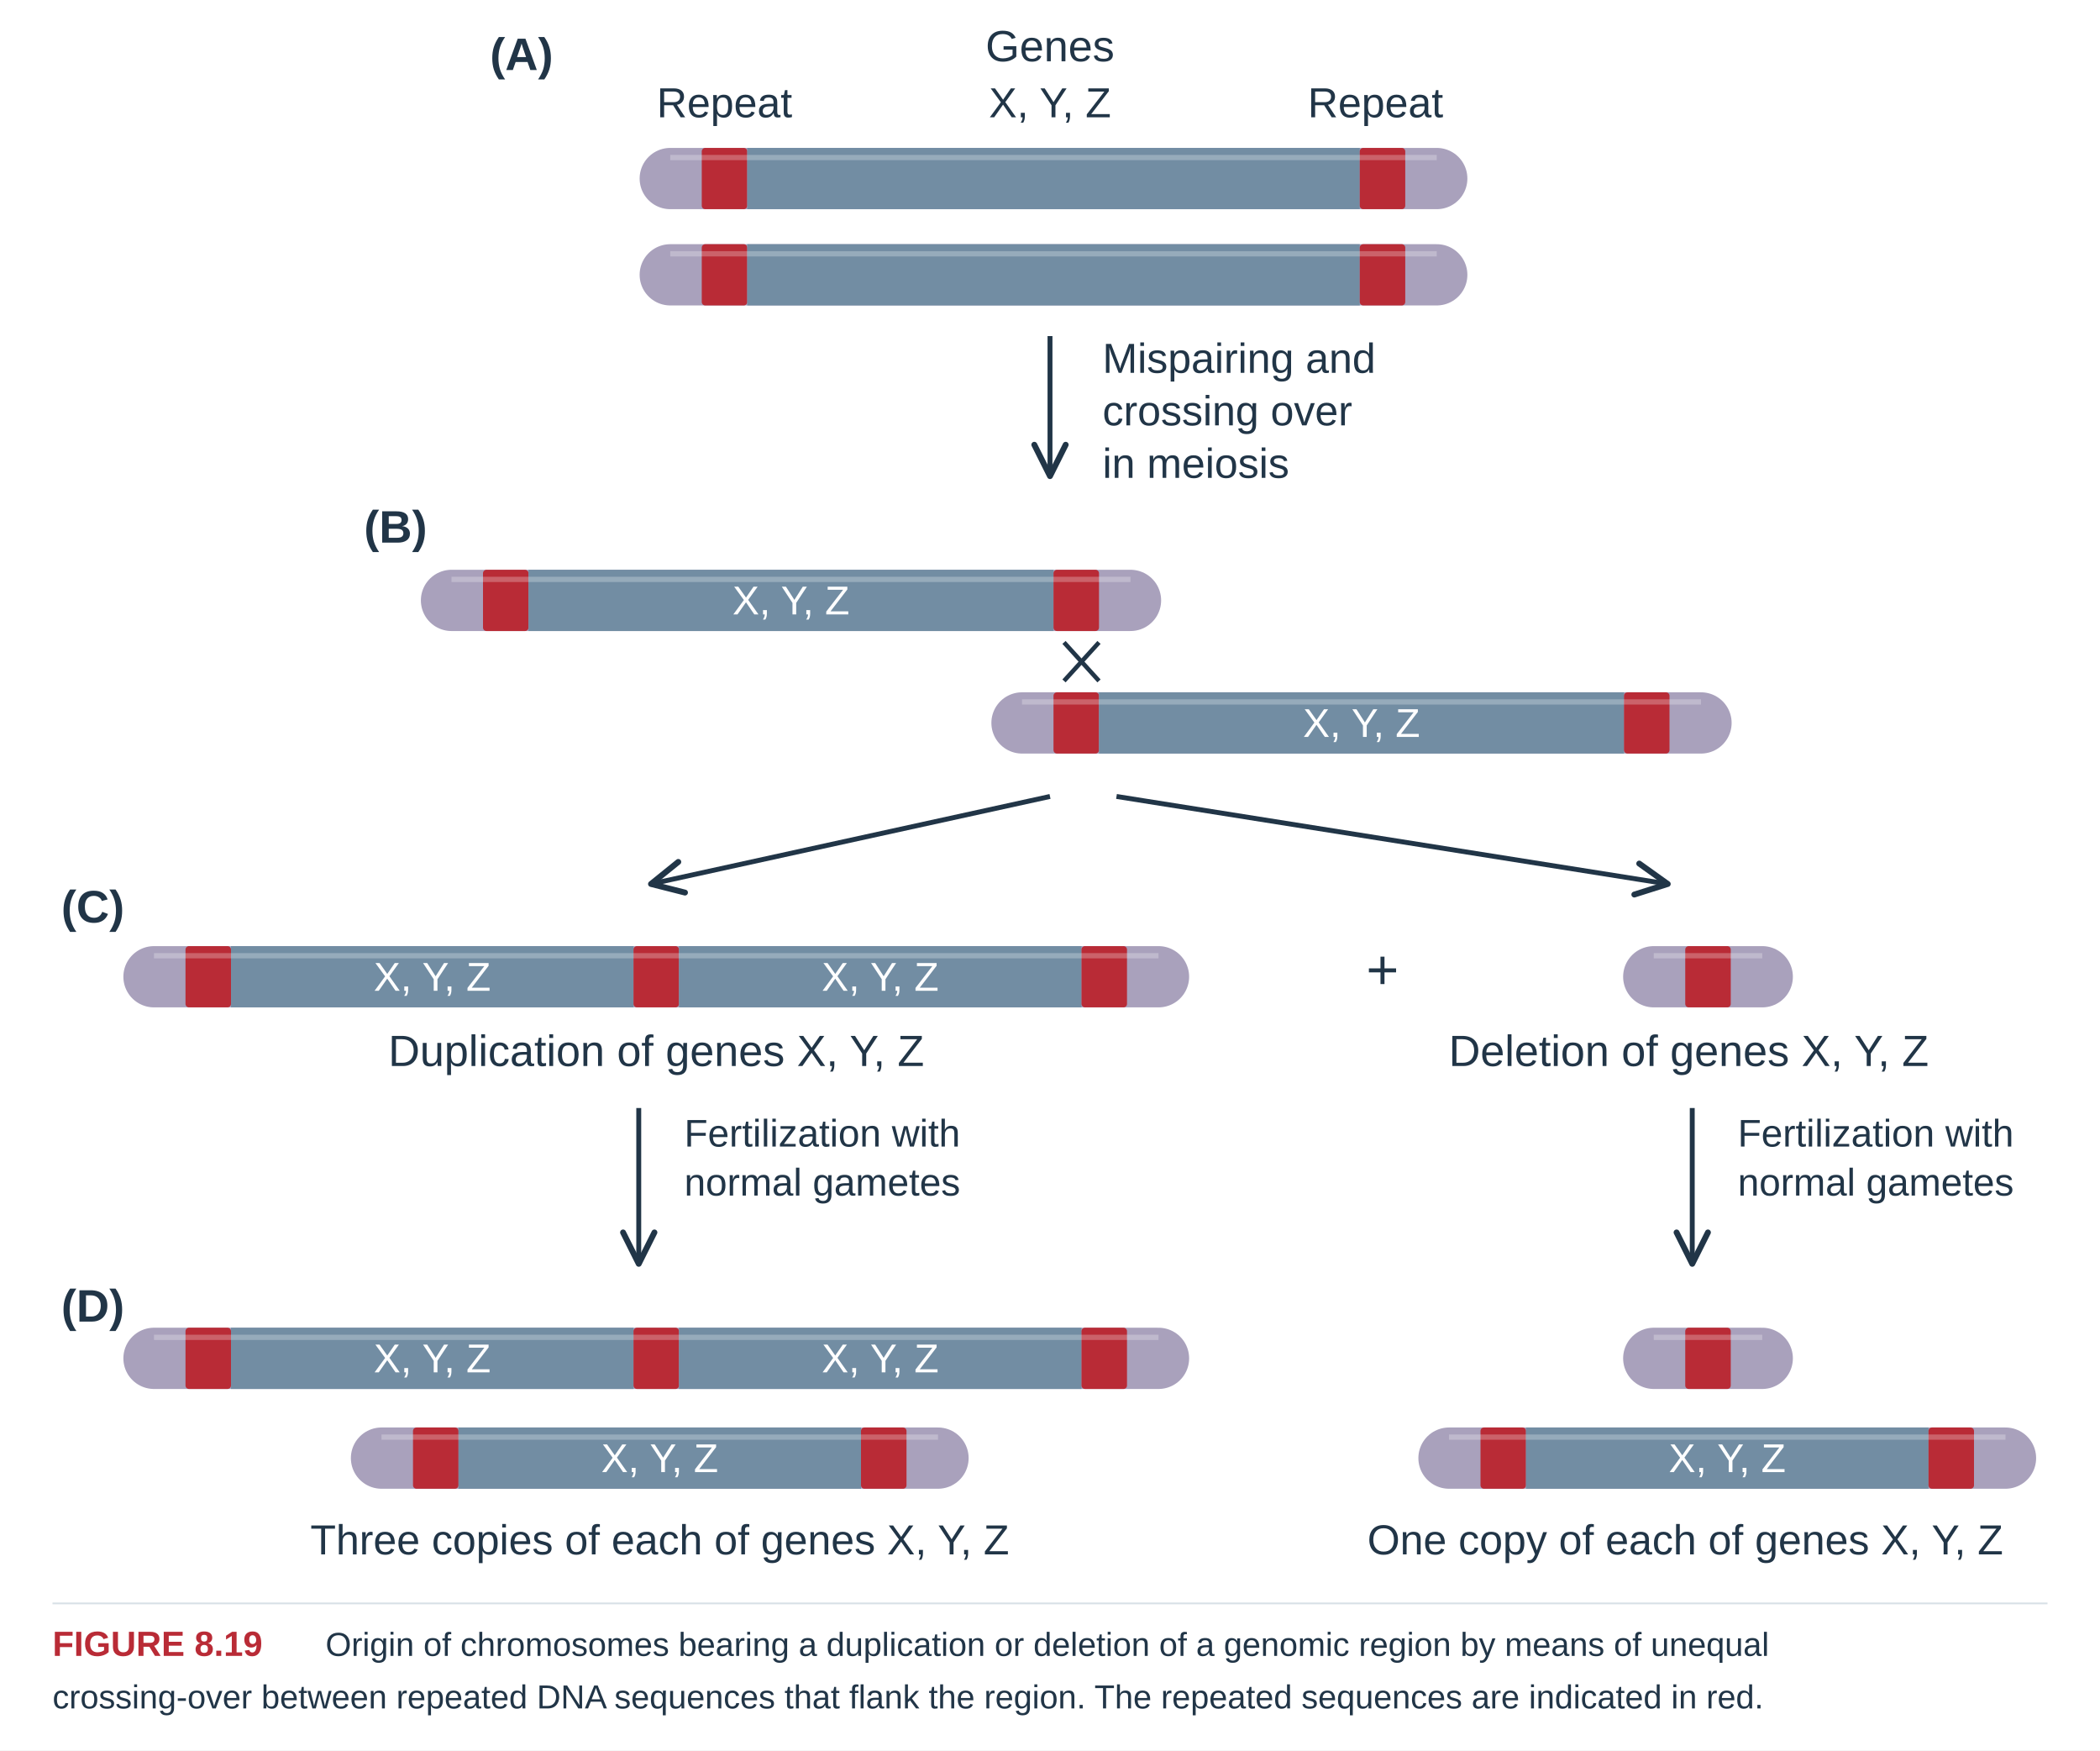
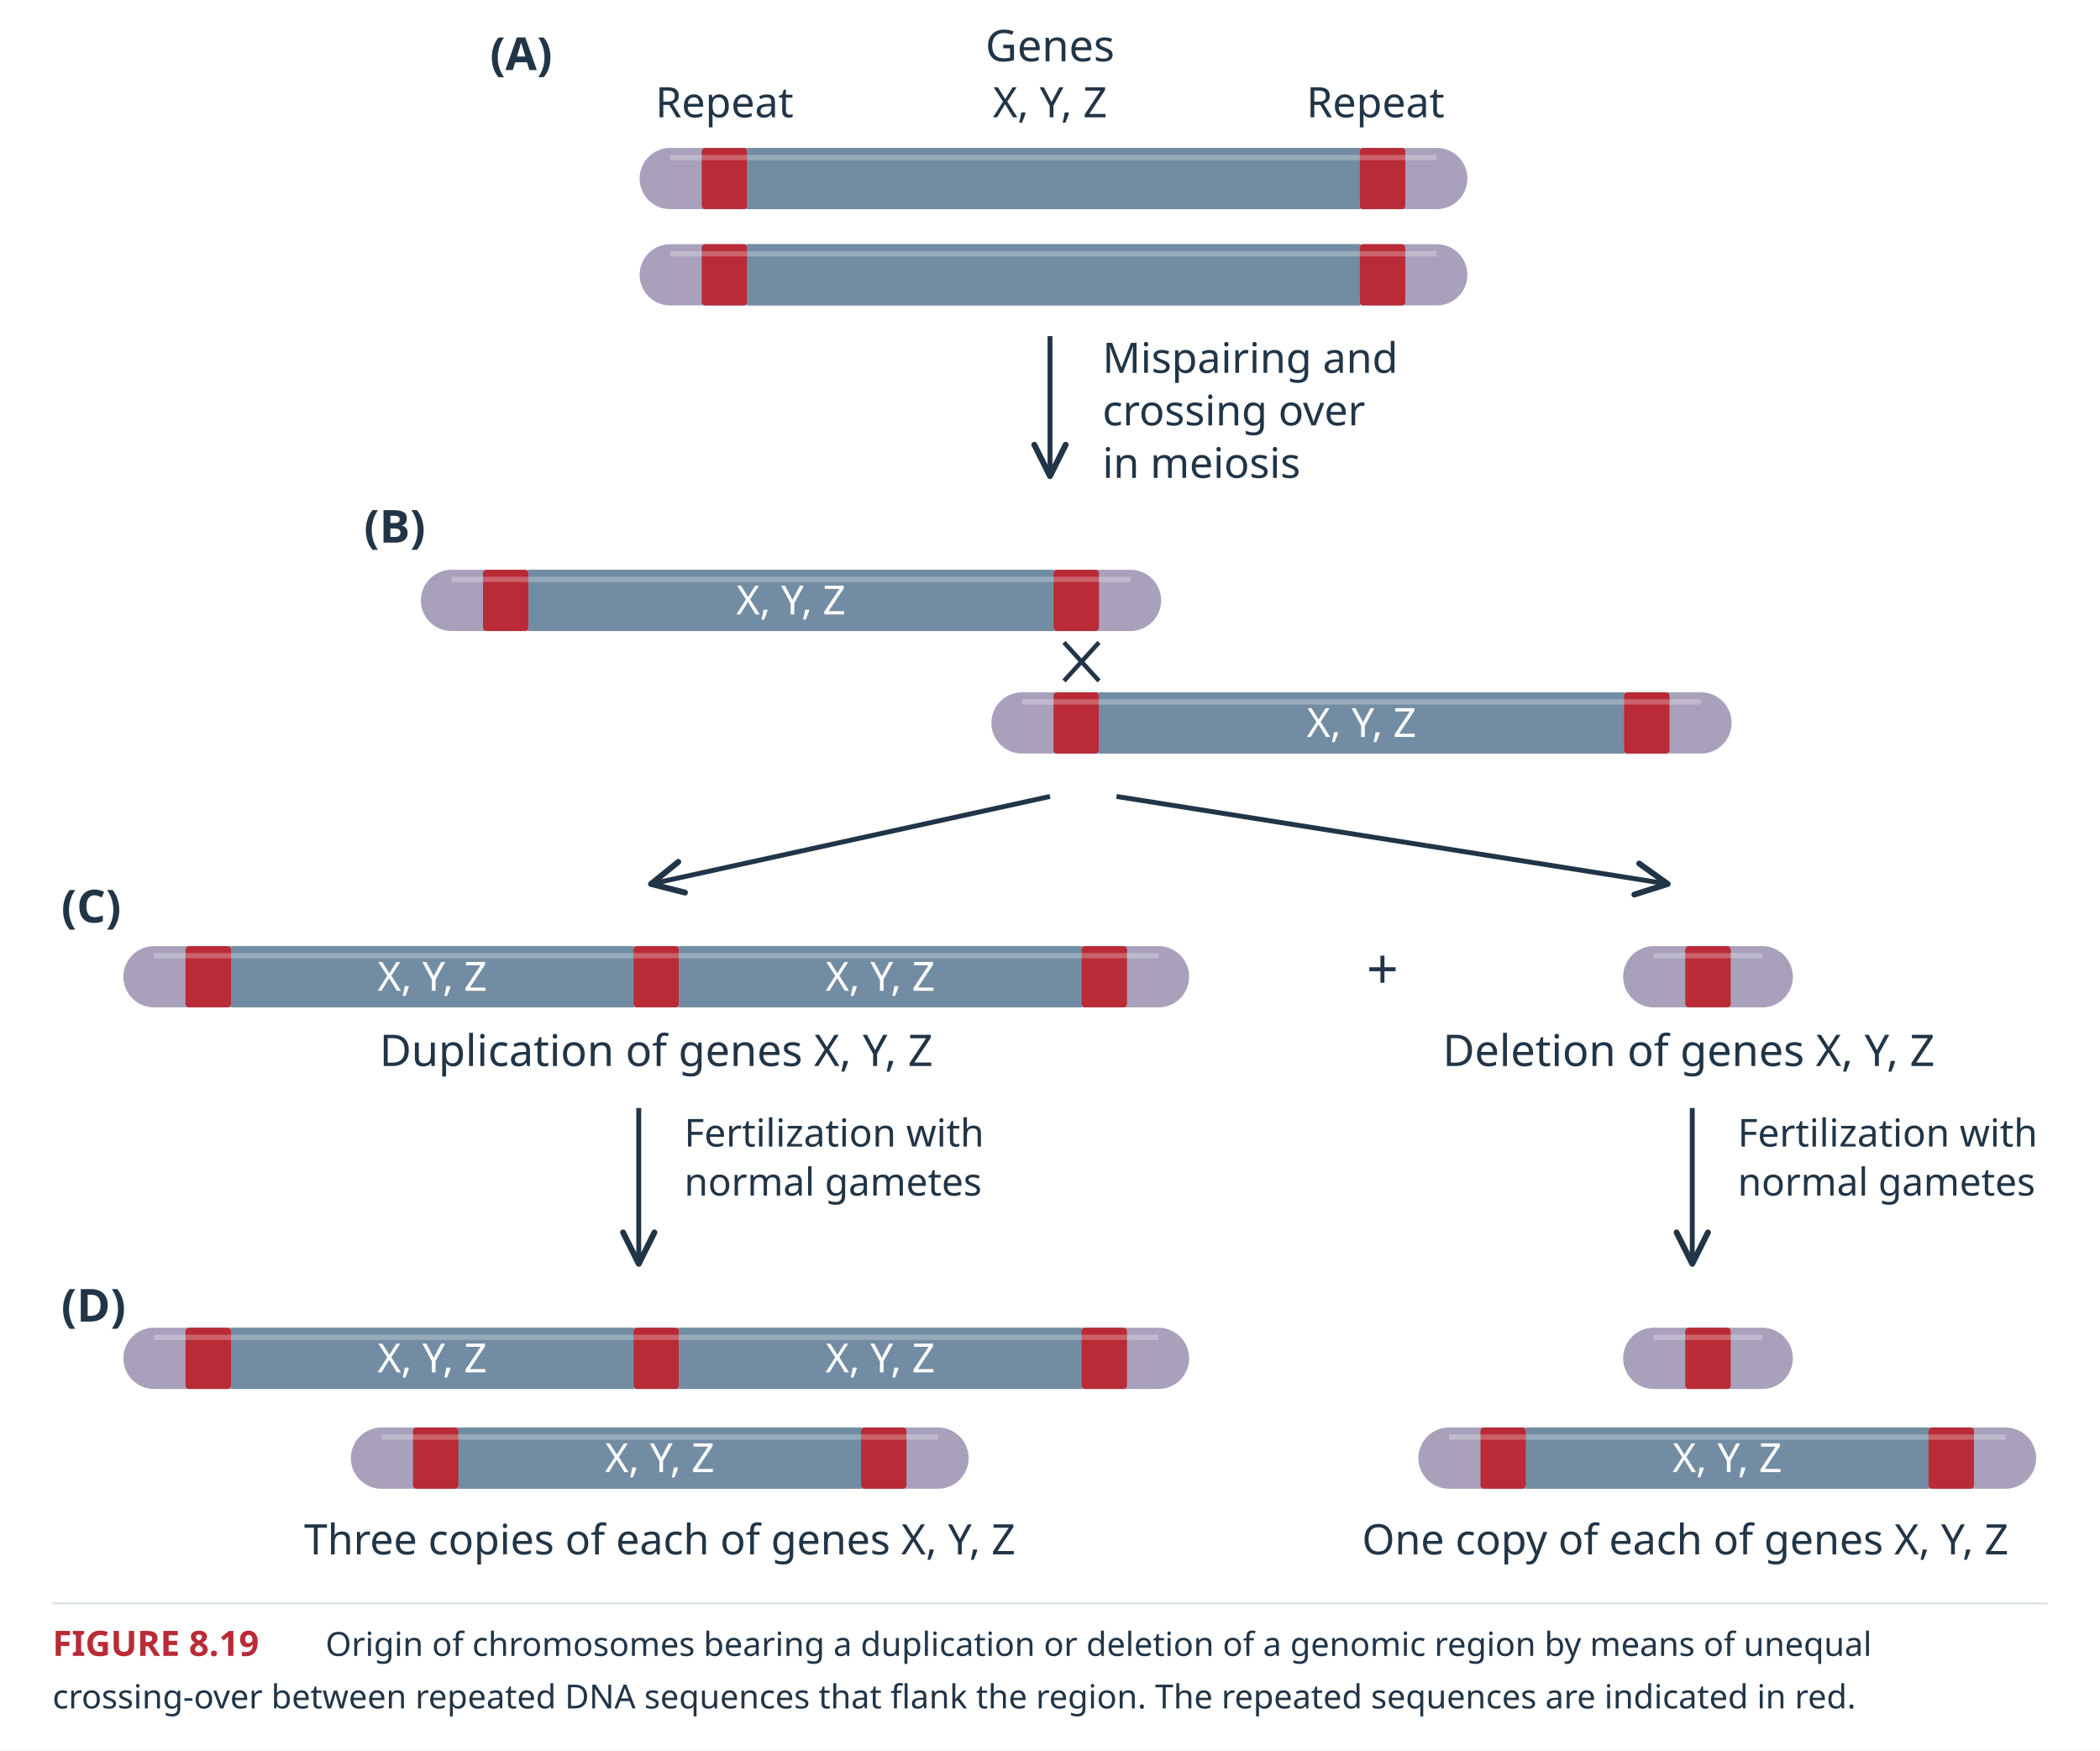
<svg xmlns="http://www.w3.org/2000/svg" width="1200" height="1000" viewBox="0 0 1200 1000" role="img" aria-labelledby="title description">
  <defs>
    <marker id="arrow" viewBox="0 0 10 10" refX="9" refY="5" markerWidth="8" markerHeight="8" orient="auto-start-reverse">
      <path d="M1 1 L9 5 L1 9" fill="none" stroke="#213547" stroke-width="1.5" stroke-linecap="round" stroke-linejoin="round" />
    </marker>
  </defs>
  <rect width="1200" height="1000" fill="white" />
-   <g font-family="Arial, Helvetica, sans-serif">
+   <g font-family="Atkinson Hyperlegible Next">
    <g id="A-repeat-flanked-genes">
      <text x="280" y="40" font-size="26" text-anchor="start" fill="#213547" font-weight="bold">(A)</text>
      <text x="600" y="35" font-size="25" text-anchor="middle" fill="#213547" font-weight="normal">Genes</text>
      <text x="600" y="67" font-size="24" text-anchor="middle" fill="#213547" font-weight="normal">X, Y, Z</text>
      <text x="414" y="67" font-size="24" text-anchor="middle" fill="#213547" font-weight="normal">Repeat</text>
      <text x="786" y="67" font-size="24" text-anchor="middle" fill="#213547" font-weight="normal">Repeat</text>
      <path d="M383 102 L821 102" fill="none" stroke="white" stroke-width="40" stroke-linecap="round" stroke-linejoin="round" />
      <path d="M383 102 L821 102" fill="none" stroke="#a9a1bc" stroke-width="35" stroke-linecap="round" stroke-linejoin="round" />
      <rect x="401" y="84.5" width="26" height="35" rx="2" fill="#b92b36" />
      <rect x="427" y="84.5" width="350" height="35" fill="#728da3" />
      <rect x="777" y="84.5" width="26" height="35" rx="2" fill="#b92b36" />
      <path d="M383 90 L821 90" stroke="white" stroke-opacity=".26" stroke-width="3" fill="none" />
      <path d="M383 157 L821 157" fill="none" stroke="white" stroke-width="40" stroke-linecap="round" stroke-linejoin="round" />
      <path d="M383 157 L821 157" fill="none" stroke="#a9a1bc" stroke-width="35" stroke-linecap="round" stroke-linejoin="round" />
      <rect x="401" y="139.5" width="26" height="35" rx="2" fill="#b92b36" />
      <rect x="427" y="139.5" width="350" height="35" fill="#728da3" />
      <rect x="777" y="139.5" width="26" height="35" rx="2" fill="#b92b36" />
      <path d="M383 145 L821 145" stroke="white" stroke-opacity=".26" stroke-width="3" fill="none" />
    </g>
    <path d="M600 192 L600 272" fill="none" stroke="#213547" stroke-width="2.8" marker-end="url(#arrow)" />
    <text x="630" y="213" font-size="24" text-anchor="start" fill="#213547" font-weight="normal">Mispairing and</text>
    <text x="630" y="243" font-size="24" text-anchor="start" fill="#213547" font-weight="normal">crossing over</text>
    <text x="630" y="273" font-size="24" text-anchor="start" fill="#213547" font-weight="normal">in meiosis</text>
    <g id="B-misaligned-repeat-exchange">
      <text x="208" y="310" font-size="26" text-anchor="start" fill="#213547" font-weight="bold">(B)</text>
      <path d="M258 343 L646 343" fill="none" stroke="white" stroke-width="40" stroke-linecap="round" stroke-linejoin="round" />
      <path d="M258 343 L646 343" fill="none" stroke="#a9a1bc" stroke-width="35" stroke-linecap="round" stroke-linejoin="round" />
      <rect x="276" y="325.5" width="26" height="35" rx="2" fill="#b92b36" />
      <rect x="302" y="325.5" width="300" height="35" fill="#728da3" />
      <text x="452.0" y="351" font-size="23" text-anchor="middle" fill="white" font-weight="normal">X, Y, Z</text>
      <rect x="602" y="325.5" width="26" height="35" rx="2" fill="#b92b36" />
      <path d="M258 331 L646 331" stroke="white" stroke-opacity=".26" stroke-width="3" fill="none" />
      <path d="M584 413 L972 413" fill="none" stroke="white" stroke-width="40" stroke-linecap="round" stroke-linejoin="round" />
      <path d="M584 413 L972 413" fill="none" stroke="#a9a1bc" stroke-width="35" stroke-linecap="round" stroke-linejoin="round" />
      <rect x="602" y="395.5" width="26" height="35" rx="2" fill="#b92b36" />
      <rect x="628" y="395.5" width="300" height="35" fill="#728da3" />
      <text x="778.0" y="421" font-size="23" text-anchor="middle" fill="white" font-weight="normal">X, Y, Z</text>
      <rect x="928" y="395.5" width="26" height="35" rx="2" fill="#b92b36" />
      <path d="M584 401 L972 401" stroke="white" stroke-opacity=".26" stroke-width="3" fill="none" />
      <path d="M608 367 L628 389 M628 367 L608 389" stroke="#213547" stroke-width="2.5" />
    </g>
    <path d="M600 455 L372 505" fill="none" stroke="#213547" stroke-width="2.8" marker-end="url(#arrow)" />
    <path d="M638 455 L953 505" fill="none" stroke="#213547" stroke-width="2.8" marker-end="url(#arrow)" />
    <g id="C-reciprocal-products">
      <text x="35" y="527" font-size="26" text-anchor="start" fill="#213547" font-weight="bold">(C)</text>
      <path d="M88 558 L662 558" fill="none" stroke="white" stroke-width="40" stroke-linecap="round" stroke-linejoin="round" />
      <path d="M88 558 L662 558" fill="none" stroke="#a9a1bc" stroke-width="35" stroke-linecap="round" stroke-linejoin="round" />
      <rect x="106" y="540.5" width="26" height="35" rx="2" fill="#b92b36" />
      <rect x="132" y="540.5" width="230" height="35" fill="#728da3" />
      <text x="247.0" y="566" font-size="23" text-anchor="middle" fill="white" font-weight="normal">X, Y, Z</text>
      <rect x="362" y="540.5" width="26" height="35" rx="2" fill="#b92b36" />
      <rect x="388" y="540.5" width="230" height="35" fill="#728da3" />
      <text x="503.0" y="566" font-size="23" text-anchor="middle" fill="white" font-weight="normal">X, Y, Z</text>
      <rect x="618" y="540.5" width="26" height="35" rx="2" fill="#b92b36" />
      <path d="M88 546 L662 546" stroke="white" stroke-opacity=".26" stroke-width="3" fill="none" />
      <path d="M945 558 L1007 558" fill="none" stroke="white" stroke-width="40" stroke-linecap="round" stroke-linejoin="round" />
      <path d="M945 558 L1007 558" fill="none" stroke="#a9a1bc" stroke-width="35" stroke-linecap="round" stroke-linejoin="round" />
      <rect x="963" y="540.5" width="26" height="35" rx="2" fill="#b92b36" />
      <path d="M945 546 L1007 546" stroke="white" stroke-opacity=".26" stroke-width="3" fill="none" />
      <text x="790" y="565" font-size="32" text-anchor="middle" fill="#213547" font-weight="normal">+</text>
      <text x="375" y="609" font-size="25" text-anchor="middle" fill="#213547" font-weight="normal">Duplication of genes X, Y, Z</text>
      <text x="965" y="609" font-size="25" text-anchor="middle" fill="#213547" font-weight="normal">Deletion of genes X, Y, Z</text>
    </g>
    <path d="M365 633 L365 722" fill="none" stroke="#213547" stroke-width="2.8" marker-end="url(#arrow)" />
    <text x="391" y="655" font-size="22" text-anchor="start" fill="#213547" font-weight="normal">Fertilization with</text>
    <text x="391" y="683" font-size="22" text-anchor="start" fill="#213547" font-weight="normal">normal gametes</text>
    <path d="M967 633 L967 722" fill="none" stroke="#213547" stroke-width="2.8" marker-end="url(#arrow)" />
    <text x="993" y="655" font-size="22" text-anchor="start" fill="#213547" font-weight="normal">Fertilization with</text>
    <text x="993" y="683" font-size="22" text-anchor="start" fill="#213547" font-weight="normal">normal gametes</text>
    <g id="D-fertilization-with-normal-gametes">
      <text x="35" y="755" font-size="26" text-anchor="start" fill="#213547" font-weight="bold">(D)</text>
      <path d="M88 776 L662 776" fill="none" stroke="white" stroke-width="40" stroke-linecap="round" stroke-linejoin="round" />
      <path d="M88 776 L662 776" fill="none" stroke="#a9a1bc" stroke-width="35" stroke-linecap="round" stroke-linejoin="round" />
      <rect x="106" y="758.5" width="26" height="35" rx="2" fill="#b92b36" />
      <rect x="132" y="758.5" width="230" height="35" fill="#728da3" />
      <text x="247.0" y="784" font-size="23" text-anchor="middle" fill="white" font-weight="normal">X, Y, Z</text>
      <rect x="362" y="758.5" width="26" height="35" rx="2" fill="#b92b36" />
      <rect x="388" y="758.5" width="230" height="35" fill="#728da3" />
      <text x="503.0" y="784" font-size="23" text-anchor="middle" fill="white" font-weight="normal">X, Y, Z</text>
      <rect x="618" y="758.5" width="26" height="35" rx="2" fill="#b92b36" />
      <path d="M88 764 L662 764" stroke="white" stroke-opacity=".26" stroke-width="3" fill="none" />
      <path d="M218 833 L536 833" fill="none" stroke="white" stroke-width="40" stroke-linecap="round" stroke-linejoin="round" />
      <path d="M218 833 L536 833" fill="none" stroke="#a9a1bc" stroke-width="35" stroke-linecap="round" stroke-linejoin="round" />
      <rect x="236" y="815.5" width="26" height="35" rx="2" fill="#b92b36" />
      <rect x="262" y="815.5" width="230" height="35" fill="#728da3" />
      <text x="377.0" y="841" font-size="23" text-anchor="middle" fill="white" font-weight="normal">X, Y, Z</text>
      <rect x="492" y="815.5" width="26" height="35" rx="2" fill="#b92b36" />
      <path d="M218 821 L536 821" stroke="white" stroke-opacity=".26" stroke-width="3" fill="none" />
      <path d="M945 776 L1007 776" fill="none" stroke="white" stroke-width="40" stroke-linecap="round" stroke-linejoin="round" />
      <path d="M945 776 L1007 776" fill="none" stroke="#a9a1bc" stroke-width="35" stroke-linecap="round" stroke-linejoin="round" />
      <rect x="963" y="758.5" width="26" height="35" rx="2" fill="#b92b36" />
      <path d="M945 764 L1007 764" stroke="white" stroke-opacity=".26" stroke-width="3" fill="none" />
      <path d="M828 833 L1146 833" fill="none" stroke="white" stroke-width="40" stroke-linecap="round" stroke-linejoin="round" />
      <path d="M828 833 L1146 833" fill="none" stroke="#a9a1bc" stroke-width="35" stroke-linecap="round" stroke-linejoin="round" />
      <rect x="846" y="815.5" width="26" height="35" rx="2" fill="#b92b36" />
      <rect x="872" y="815.5" width="230" height="35" fill="#728da3" />
      <text x="987.0" y="841" font-size="23" text-anchor="middle" fill="white" font-weight="normal">X, Y, Z</text>
      <rect x="1102" y="815.5" width="26" height="35" rx="2" fill="#b92b36" />
      <path d="M828 821 L1146 821" stroke="white" stroke-opacity=".26" stroke-width="3" fill="none" />
      <text x="377" y="888" font-size="24" text-anchor="middle" fill="#213547" font-weight="normal">Three copies of each of genes X, Y, Z</text>
      <text x="963" y="888" font-size="24" text-anchor="middle" fill="#213547" font-weight="normal">One copy of each of genes X, Y, Z</text>
    </g>
    <g id="source-figure-caption">
      <path d="M30 916 H1170" stroke="#d8e0e6" />
      <text x="30" y="946" font-size="20" text-anchor="start" fill="#b92b36" font-weight="bold">FIGURE 8.19</text>
      <text x="186" y="946" font-size="19" text-anchor="start" fill="#213547" font-weight="normal">Origin of chromosomes bearing a duplication or deletion of a genomic region by means of unequal</text>
      <text x="30" y="976" font-size="19" text-anchor="start" fill="#213547" font-weight="normal">crossing-over between repeated DNA sequences that flank the region. The repeated sequences are indicated in red.</text>
    </g>
  </g>
</svg>
